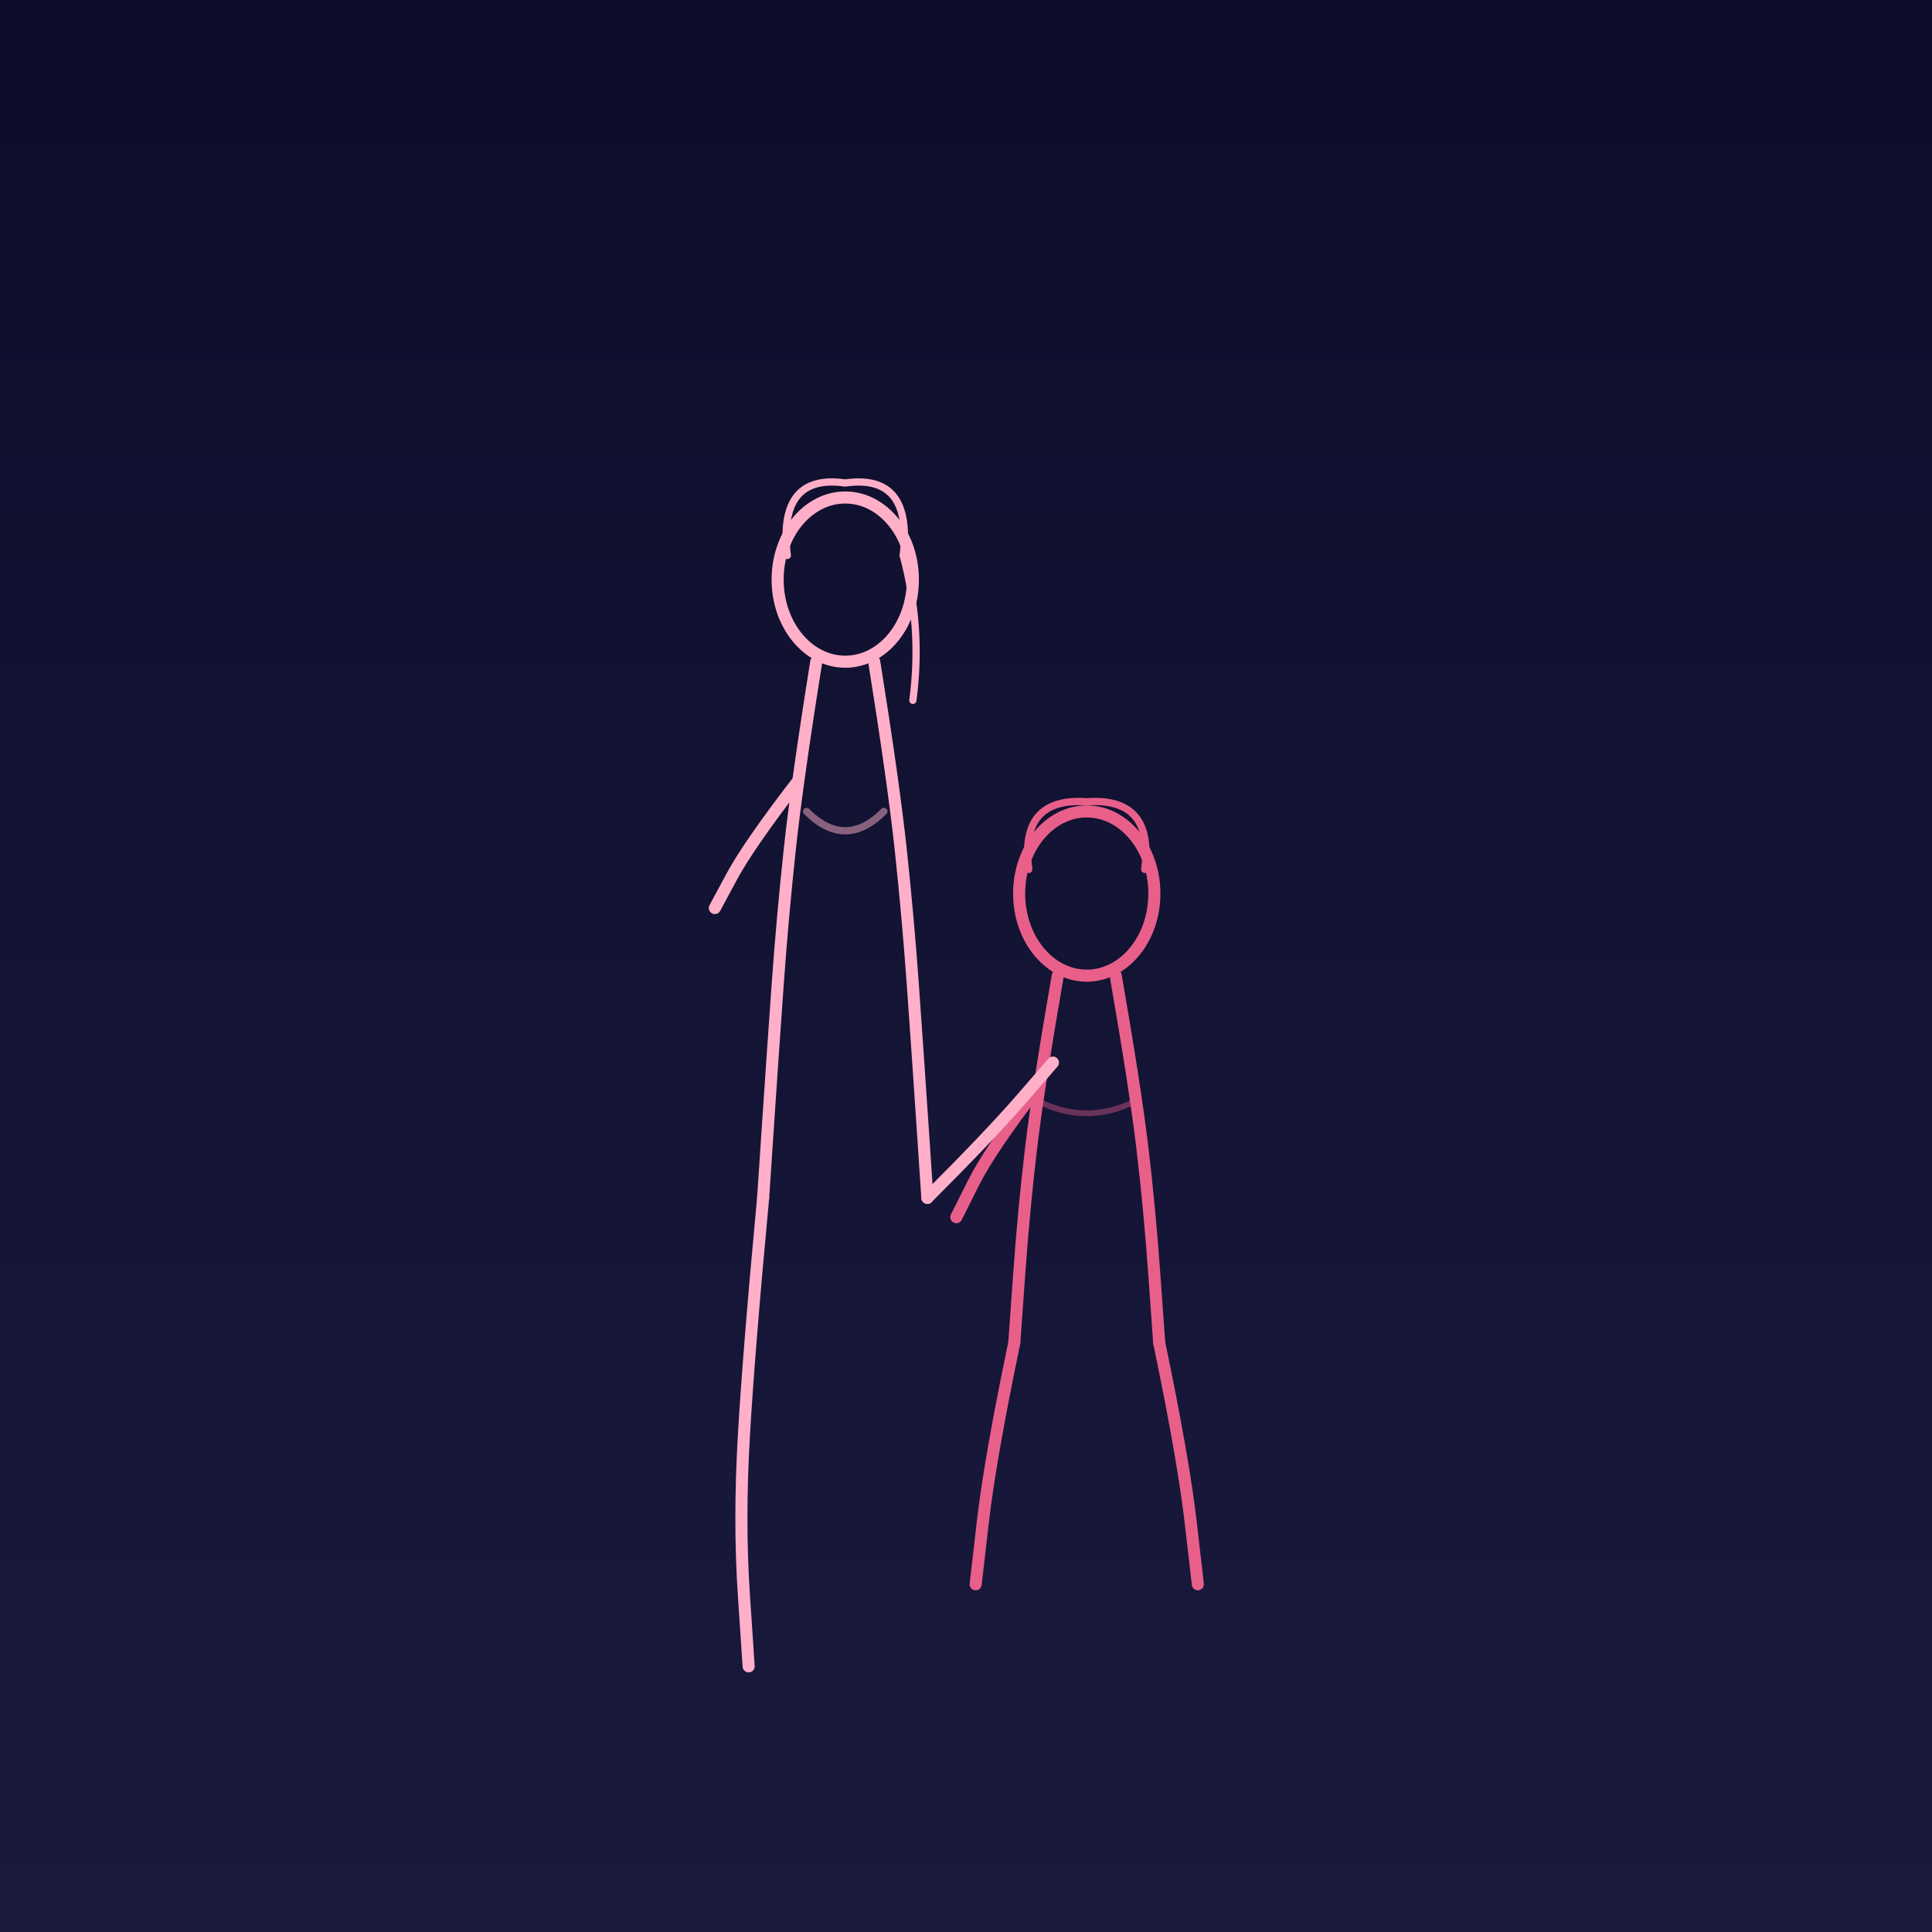
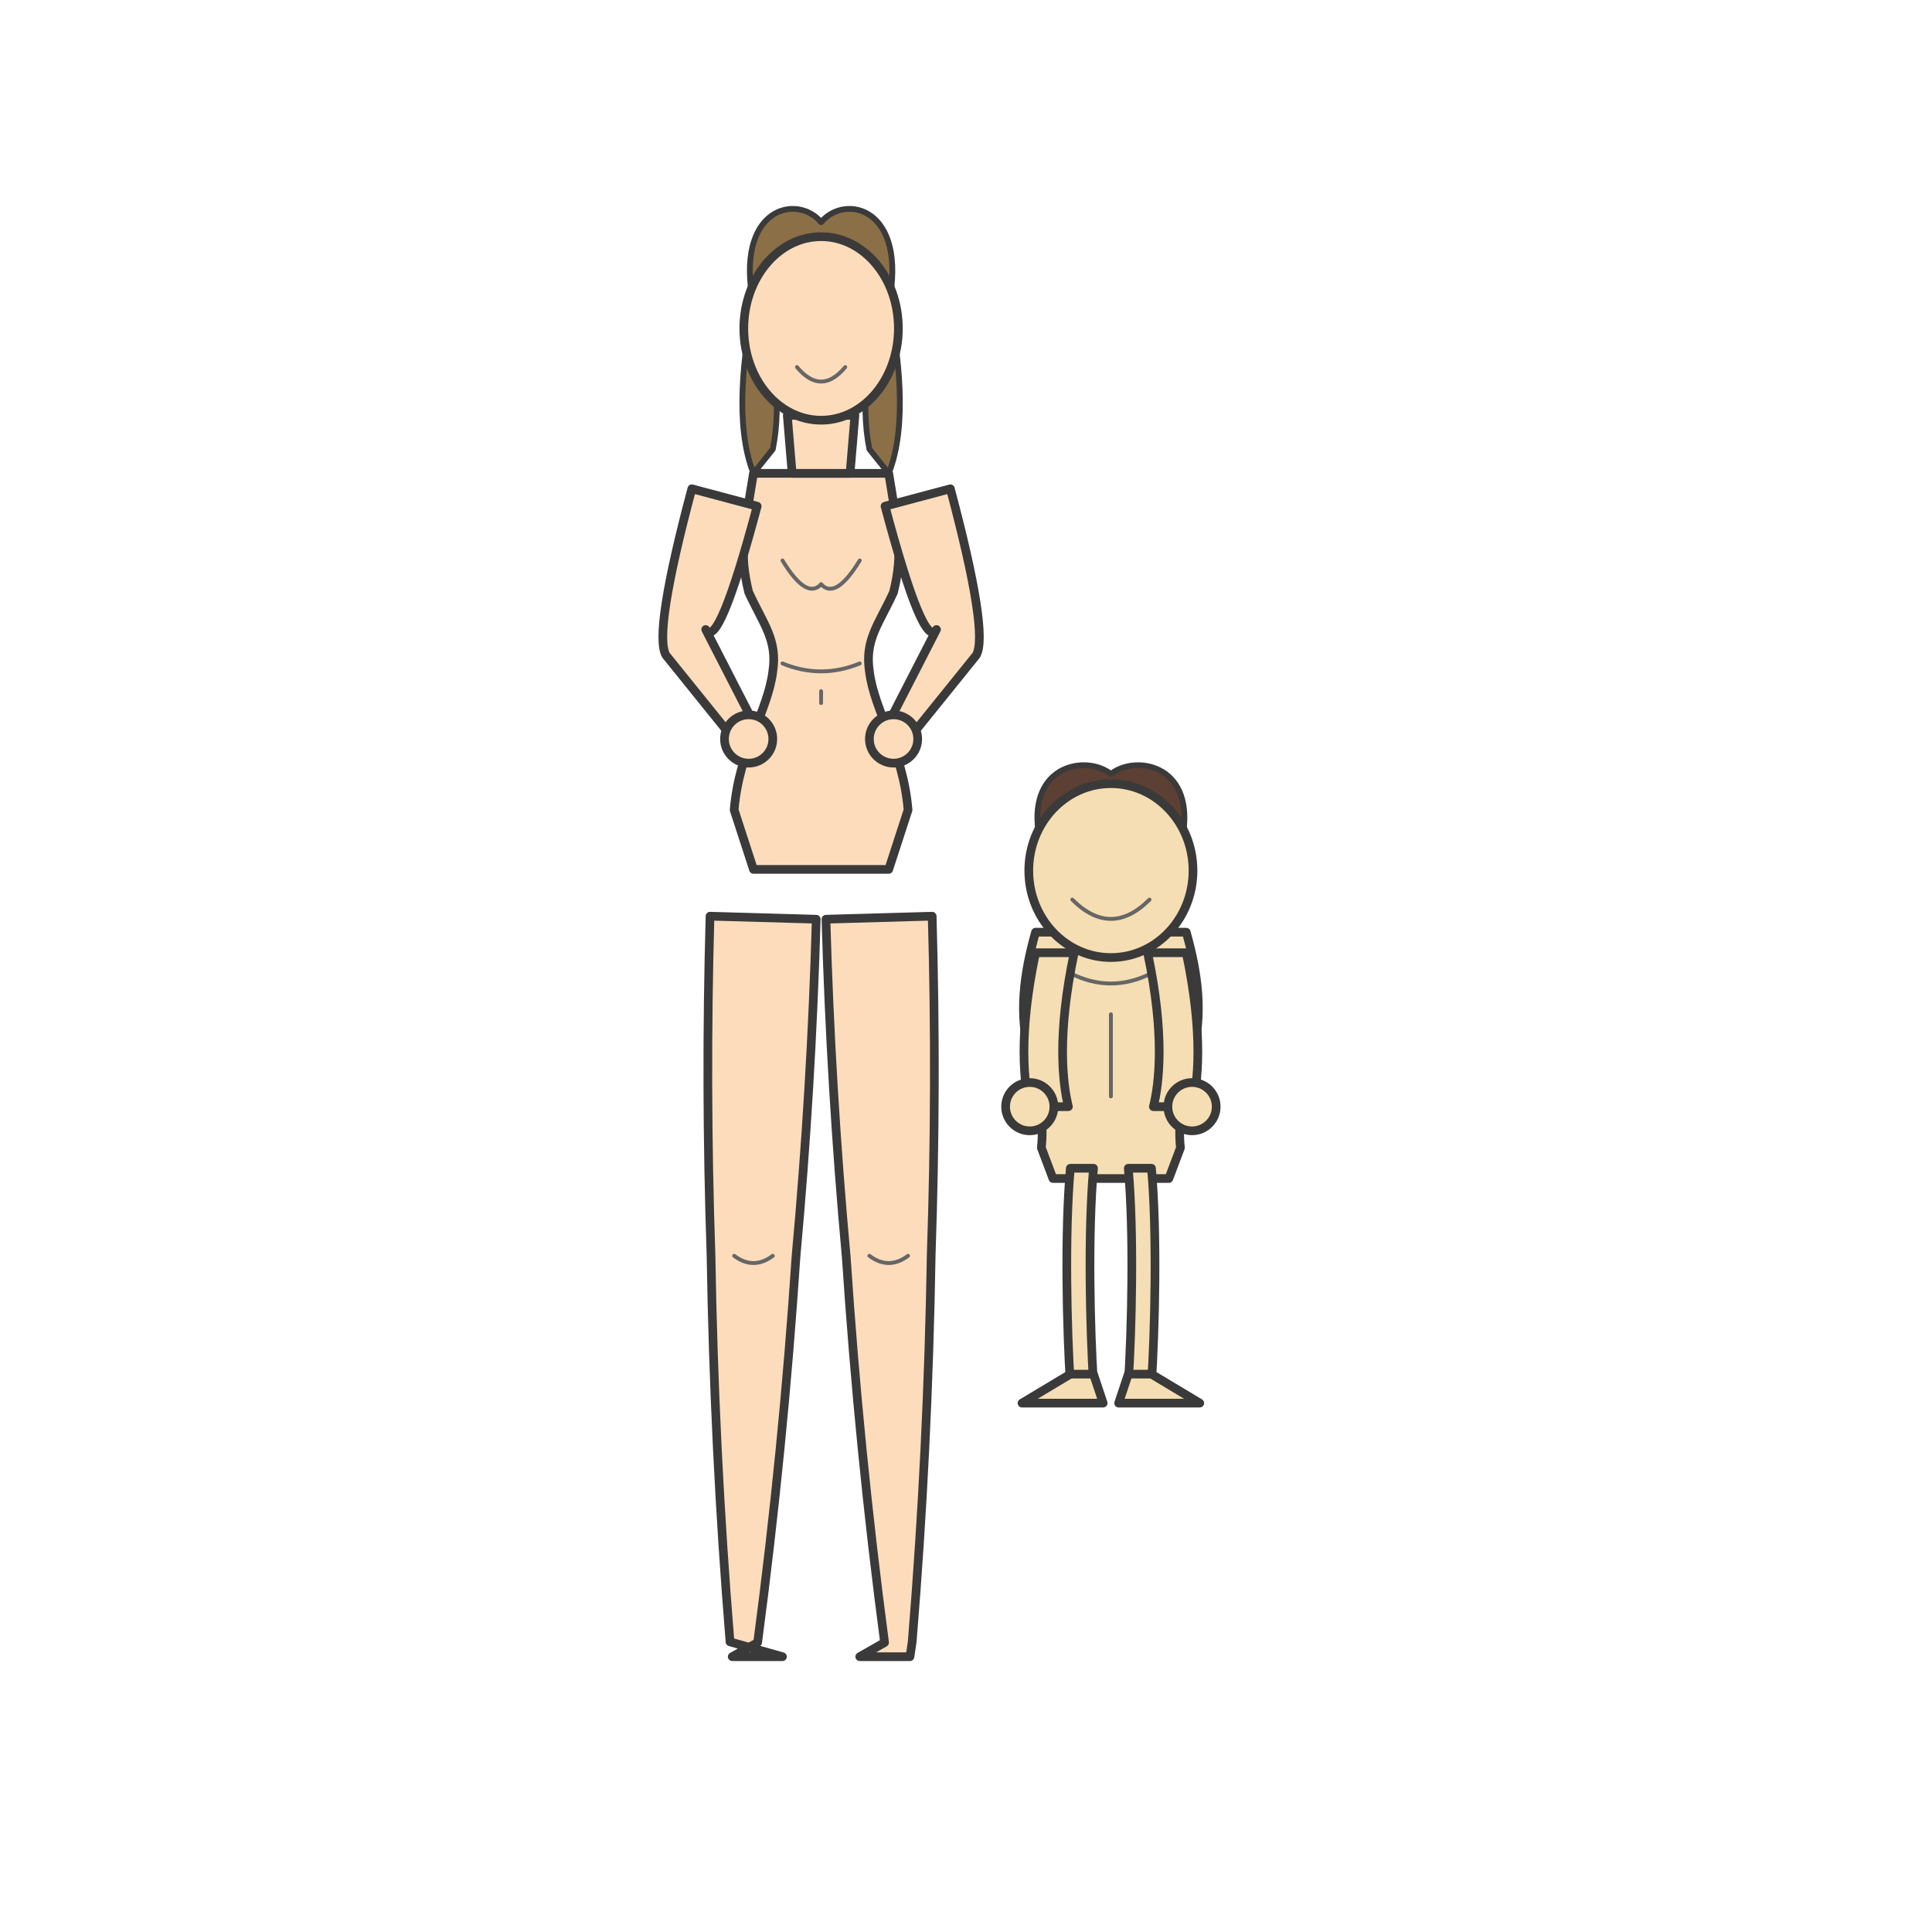
<svg xmlns="http://www.w3.org/2000/svg" viewBox="0 0 400 400" width="400" height="400">
-   <defs>
-     <linearGradient id="bg" x1="0" y1="0" x2="0" y2="1">
-       <stop offset="0%" stop-color="#0d0d2b" />
-       <stop offset="100%" stop-color="#1a1a3e" />
-     </linearGradient>
-   </defs>
-   <rect width="400" height="400" fill="url(#bg)" />
-   <ellipse cx="225" cy="185" rx="14" ry="17" fill="none" stroke="#E8608A" stroke-width="2.5" stroke-linecap="round" />
-   <path d="M213,180 Q211,165 225,166 Q239,165 237,180" fill="none" stroke="#E8608A" stroke-width="1.5" stroke-linecap="round" stroke-linejoin="round" opacity="1" />
-   <path d="M219,202 Q215,225 213.5,237.5 Q212,250 211.0,264.0 L210,278" fill="none" stroke="#E8608A" stroke-width="2.5" stroke-linecap="round" stroke-linejoin="round" opacity="1" />
-   <path d="M231,202 Q235,225 236.5,237.5 Q238,250 239.0,264.0 L240,278" fill="none" stroke="#E8608A" stroke-width="2.5" stroke-linecap="round" stroke-linejoin="round" opacity="1" />
-   <path d="M215,228 Q225,233 235,228" fill="none" stroke="#E8608A" stroke-width="1.2" stroke-linecap="round" stroke-linejoin="round" opacity="0.4" />
-   <path d="M210,278 Q205,302 203.5,315.0 L202,328" fill="none" stroke="#E8608A" stroke-width="2.5" stroke-linecap="round" stroke-linejoin="round" opacity="1" />
-   <path d="M240,278 Q245,302 246.5,315.0 L248,328" fill="none" stroke="#E8608A" stroke-width="2.5" stroke-linecap="round" stroke-linejoin="round" opacity="1" />
-   <path d="M215,225 Q205,238 201.5,245.0 L198,252" fill="none" stroke="#E8608A" stroke-width="2.5" stroke-linecap="round" stroke-linejoin="round" opacity="1" />
-   <ellipse cx="175" cy="120" rx="14" ry="17" fill="none" stroke="#FFB0C8" stroke-width="2.5" stroke-linecap="round" />
-   <path d="M163,115 Q161,98 175,100 Q189,98 187,115" fill="none" stroke="#FFB0C8" stroke-width="1.5" stroke-linecap="round" stroke-linejoin="round" opacity="1" />
-   <path d="M187,115 Q191,130 189,145" fill="none" stroke="#FFB0C8" stroke-width="1.5" stroke-linecap="round" stroke-linejoin="round" opacity="1" />
-   <path d="M169,137 Q165,162 163.5,176.0 Q162,190 161.0,204.0 Q160,218 159.0,233.0 L158,248" fill="none" stroke="#FFB0C8" stroke-width="2.5" stroke-linecap="round" stroke-linejoin="round" opacity="1" />
-   <path d="M181,137 Q185,162 186.5,176.0 Q188,190 189.0,204.0 Q190,218 191.0,233.0 L192,248" fill="none" stroke="#FFB0C8" stroke-width="2.5" stroke-linecap="round" stroke-linejoin="round" opacity="1" />
-   <path d="M167,168 Q175,176 183,168" fill="none" stroke="#FFB0C8" stroke-width="1.5" stroke-linecap="round" stroke-linejoin="round" opacity="0.5" />
-   <path d="M158,248 Q155,280 154.0,297.5 Q153,315 154.0,330.0 L155,345" fill="none" stroke="#FFB0C8" stroke-width="2.5" stroke-linecap="round" stroke-linejoin="round" opacity="1" />
-   <path d="M192,248 Q205,235 211.5,227.5 L218,220" fill="none" stroke="#FFB0C8" stroke-width="2.5" stroke-linecap="round" stroke-linejoin="round" opacity="1" />
-   <path d="M165,162 Q155,175 151.5,181.5 L148,188" fill="none" stroke="#FFB0C8" stroke-width="2.5" stroke-linecap="round" stroke-linejoin="round" opacity="1" />
+   <rect width="400" height="400" fill="#FFFFFF" />
+   <path d="M214.4,193.0 C212.0,201.5 210.8,210 213.2,218.5 C215.6,227.0 216.08,233.375 215.6,237.625 L218.0,244.0 L242.0,244.0 L244.4,237.625 C243.92,233.375 244.4,227.0 246.8,218.5 C249.2,210 248.0,201.5 245.6,193.0 Z" fill="#F5DEB3" stroke="#3a3a3a" stroke-width="1.8" stroke-linecap="round" stroke-linejoin="round" />
+   <path d="M221.6,201.5 Q230,205.75 238.4,201.5" fill="none" stroke="#666666" stroke-width="0.8" stroke-linecap="round" />
+   <path d="M230,210 L230,227.0" fill="none" stroke="#666666" stroke-width="0.8" stroke-linecap="round" />
+   <path d="M226.4,193.0 L227.12,186.625 L232.88,186.625 L233.6,193.0 Z" fill="#F5DEB3" stroke="#3a3a3a" stroke-width="1.8" stroke-linecap="round" stroke-linejoin="round" />
+   <path d="M215,172.25 C213,158.25 225,156.25 230,160.25 C235,156.25 247,158.25 245,172.25 C243,168.25 235,164.25 230,166.25 C225,164.25 217,168.25 215,172.25 Z" fill="#5C4033" stroke="#3a3a3a" stroke-width="1.2" stroke-linecap="round" stroke-linejoin="round" />
+   <ellipse cx="230" cy="180.25" rx="17" ry="18" fill="#F5DEB3" stroke="#3a3a3a" stroke-width="1.8" />
+   <path d="M222,186.25 Q230,194.25 238,186.25" fill="none" stroke="#666666" stroke-width="0.8" stroke-linecap="round" />
+   <path d="M221.6,241.875 C220.4,255.25 220.88,275.25 221.6,286.5 L226.4,286.5 C225.68,275.25 225.2,255.25 226.4,241.875 Z" fill="#F5DEB3" stroke="#3a3a3a" stroke-width="1.8" stroke-linecap="round" stroke-linejoin="round" />
+   <path d="M233.6,241.875 C234.8,255.25 234.32,275.25 233.6,286.5 L238.4,286.5 C239.12,275.25 239.6,255.25 238.4,241.875 Z" fill="#F5DEB3" stroke="#3a3a3a" stroke-width="1.8" stroke-linecap="round" stroke-linejoin="round" />
+   <path d="M221.6,284.5 L211.6,290.5 L228.4,290.5 L226.4,284.5 Z" fill="#F5DEB3" stroke="#3a3a3a" stroke-width="1.8" stroke-linecap="round" stroke-linejoin="round" />
+   <path d="M233.6,284.5 L231.6,290.5 L248.4,290.5 L238.4,284.5 Z" fill="#F5DEB3" stroke="#3a3a3a" stroke-width="1.8" stroke-linecap="round" stroke-linejoin="round" />
+   <path d="M214.4,197.25 C210.8,214.25 212.0,224.25 213.2,229.125 L221.2,229.125 C220.0,224.25 218.8,214.25 222.4,197.25 Z" fill="#F5DEB3" stroke="#3a3a3a" stroke-width="1.8" stroke-linecap="round" stroke-linejoin="round" />
+   <path d="M237.6,197.25 C241.2,214.25 240.0,224.25 238.8,229.125 L246.8,229.125 C248.0,224.25 249.2,214.25 245.6,197.25 Z" fill="#F5DEB3" stroke="#3a3a3a" stroke-width="1.8" stroke-linecap="round" stroke-linejoin="round" />
+   <ellipse cx="213.2" cy="229.125" rx="5" ry="5" fill="#F5DEB3" stroke="#3a3a3a" stroke-width="1.8" />
+   <ellipse cx="246.8" cy="229.125" rx="5" ry="5" fill="#F5DEB3" stroke="#3a3a3a" stroke-width="1.8" />
+   <path d="M147.004,189.686 Q146.004,224.686 147.204,259.749 Q147.852,299.821 151.141,339.929 L162,343 L151.6,343 L156.859,340.071 Q162.148,300.179 164.796,260.251 Q167.996,225.314 168.996,190.314 Z" fill="#FDDCBC" stroke="#3a3a3a" stroke-width="1.8" stroke-linecap="round" stroke-linejoin="round" />
+   <path d="M152,260 Q156,263 160,260" fill="none" stroke="#666666" stroke-width="0.8" stroke-linecap="round" />
+   <path d="M171.004,190.314 Q172.004,225.314 175.204,260.251 Q177.852,300.179 183.141,340.071 L178,343 L188.4,343 L188.859,339.929 Q192.148,299.821 192.796,259.749 Q193.996,224.686 192.996,189.686 Z" fill="#FDDCBC" stroke="#3a3a3a" stroke-width="1.8" stroke-linecap="round" stroke-linejoin="round" />
+   <path d="M180,260 Q184,263 188,260" fill="none" stroke="#666666" stroke-width="0.8" stroke-linecap="round" />
+   <path d="M156.0,98 C154.0,110.3 153.0,114.4 155.0,122.6 C158.0,129.16 161.0,132.44 160.0,139.0 C159.0,147.2 153.0,155.4 152.0,167.7 L156.0,180 L184.0,180 L188.0,167.7 C187.0,155.4 181.0,147.2 180.0,139.0 C179.0,132.44 182.0,129.16 185.0,122.6 C187.0,114.4 186.0,110.3 184.0,98 Z" fill="#FDDCBC" stroke="#3a3a3a" stroke-width="1.8" stroke-linecap="round" stroke-linejoin="round" />
+   <path d="M162.0,116.04 Q167.0,124.24 170,120.96" fill="none" stroke="#666666" stroke-width="0.8" stroke-linecap="round" />
+   <path d="M178.0,116.04 Q173.0,124.24 170,120.96" fill="none" stroke="#666666" stroke-width="0.8" stroke-linecap="round" />
+   <path d="M162.0,137.36 Q170,140.64 178.0,137.36" fill="none" stroke="#666666" stroke-width="0.8" stroke-linecap="round" />
+   <path d="M170,143.1 L170,145.56" fill="none" stroke="#666666" stroke-width="0.8" stroke-linecap="round" />
+   <path d="M163,86 L164,98 L176,98 L177,86 Z" fill="#FDDCBC" stroke="#3a3a3a" stroke-width="1.8" stroke-linecap="round" stroke-linejoin="round" />
+   <path d="M143.236,101.196 Q135.236,131.196 137.892,135.67 L152.946,154.335 Q155,157 157.054,151.665 L146.108,130.33 Q148.764,134.804 156.764,104.804 Z" fill="#FDDCBC" stroke="#3a3a3a" stroke-width="1.8" stroke-linecap="round" stroke-linejoin="round" />
+   <ellipse cx="155" cy="153" rx="5" ry="5" fill="#FDDCBC" stroke="#3a3a3a" stroke-width="1.8" />
+   <path d="M183.236,104.804 Q191.236,134.804 193.892,130.33 L182.946,151.665 Q185,157 187.054,154.335 L202.108,135.67 Q204.764,131.196 196.764,101.196 Z" fill="#FDDCBC" stroke="#3a3a3a" stroke-width="1.8" stroke-linecap="round" stroke-linejoin="round" />
+   <ellipse cx="185" cy="153" rx="5" ry="5" fill="#FDDCBC" stroke="#3a3a3a" stroke-width="1.8" />
+   <path d="M156,63 C152,43 165,40 170,46 C175,40 188,43 184,63 C186,73 188,88 184,98 L180,93 C178,83 180,73 182,66 L158,66 C160,73 162,83 160,93 L156,98 C152,88 154,73 156,63 Z" fill="#8B6F47" stroke="#3a3a3a" stroke-width="1.2" stroke-linecap="round" stroke-linejoin="round" />
+   <ellipse cx="170" cy="68" rx="16" ry="19" fill="#FDDCBC" stroke="#3a3a3a" stroke-width="1.8" />
+   <path d="M165,76 Q170,82 175,76" fill="none" stroke="#666666" stroke-width="0.8" stroke-linecap="round" />
</svg>
